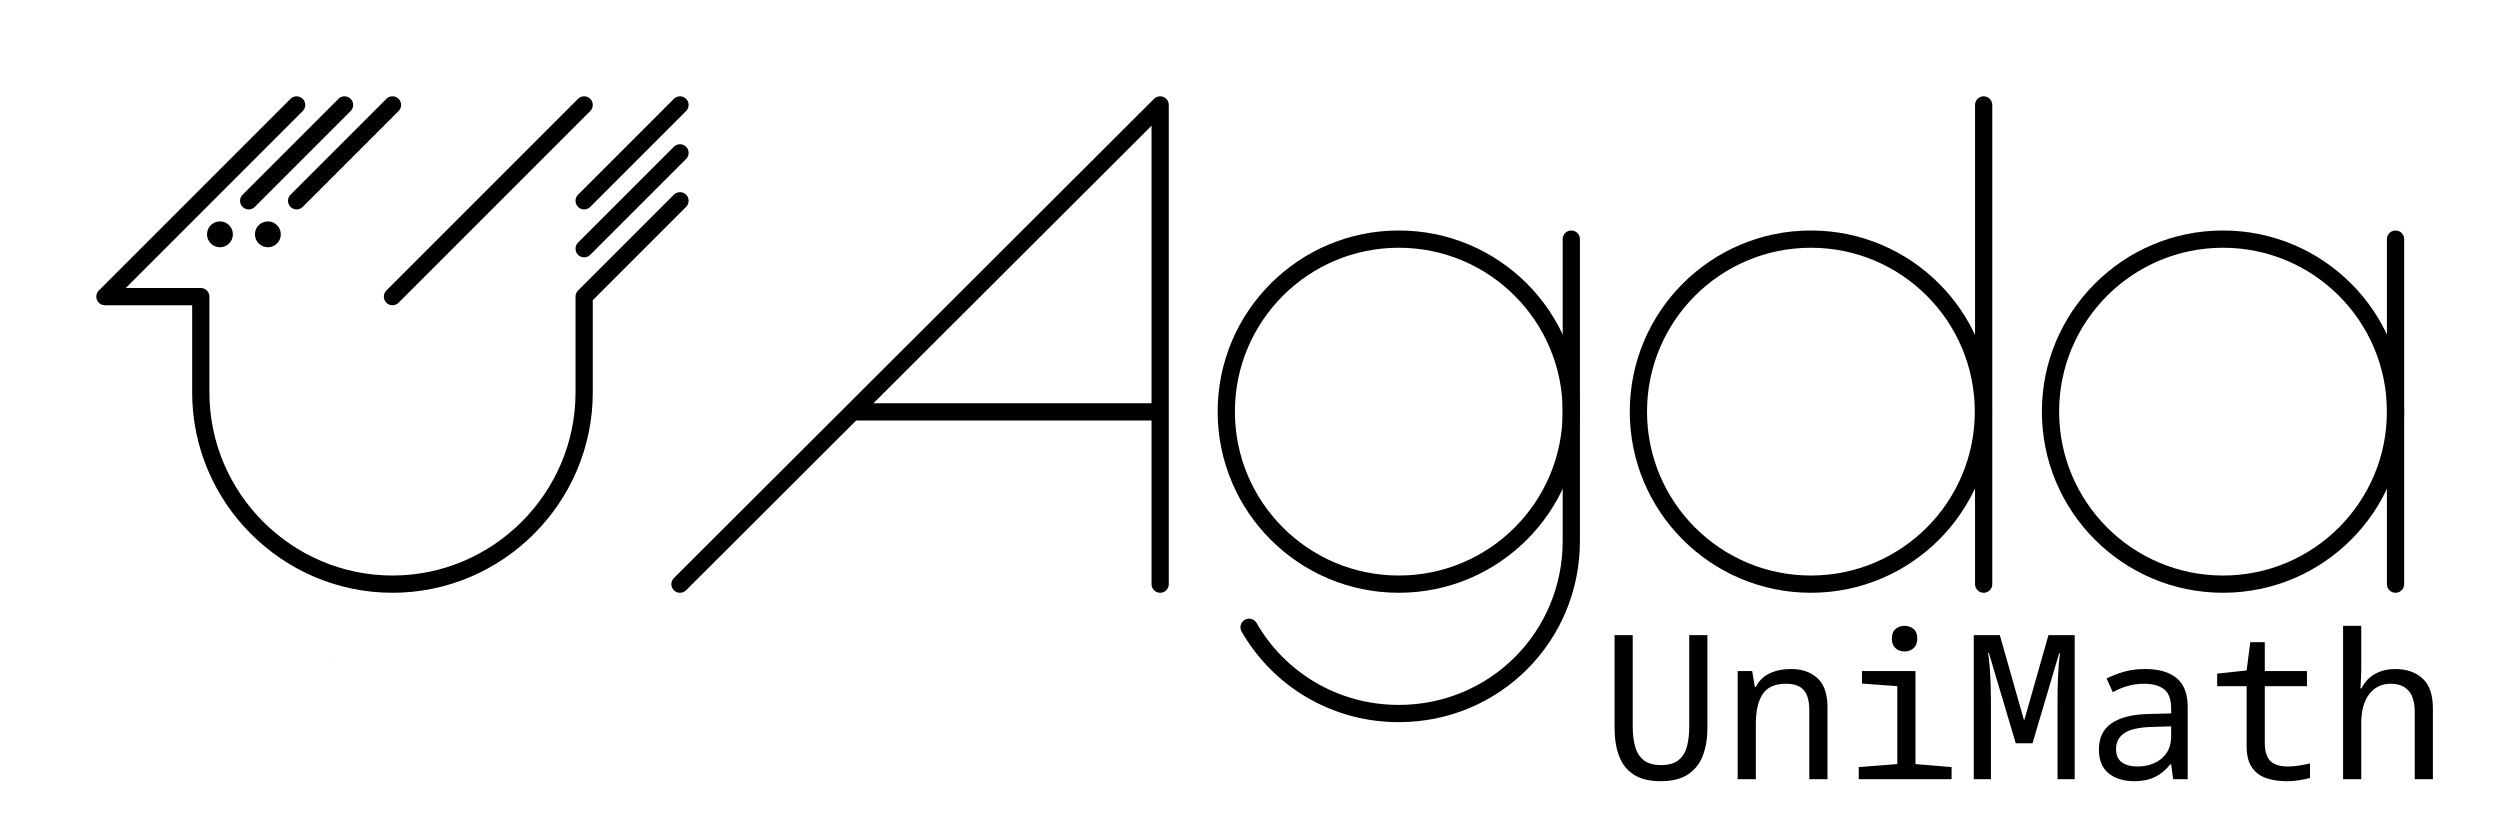
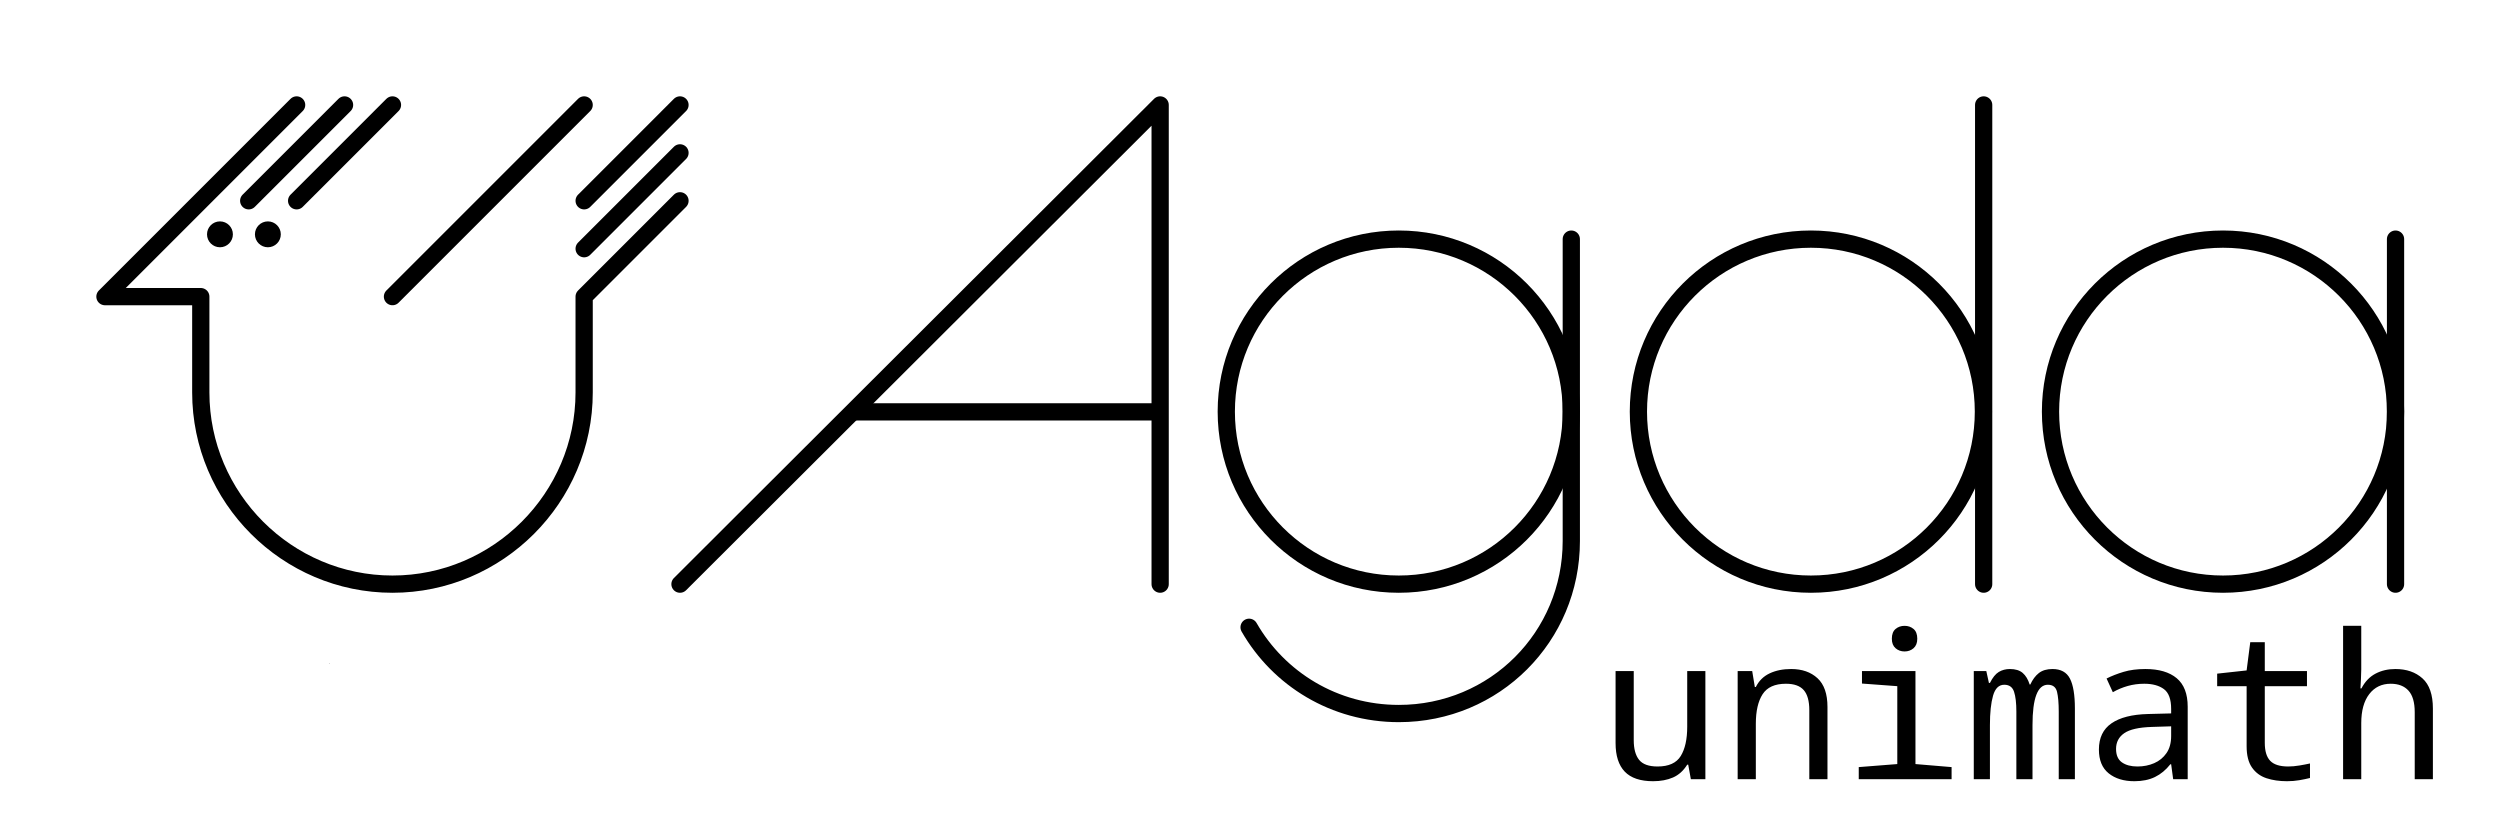
<svg xmlns="http://www.w3.org/2000/svg" width="5217" height="1707" version="1.1">
  <g>
    <g id="Page-1" fill="none" fill-rule="evenodd">
      <g id="Group">
        <g id="black-logotypes">
          <g id="logotype">
            <g id="logo">
              <circle id="left-eye" fill="#000000" class="fg" cx="459" cy="489" r="27" />
              <circle id="right-eye" fill="#000000" class="fg" cx="559" cy="489" r="27" />
              <path d="m1219,219l-400,400" id="wing" stroke="#000000" class="fg" stroke-width="36" stroke-linecap="round" stroke-linejoin="round" />
              <path d="m1419,319l-200,200" id="tail-middle" stroke="#000000" class="fg" stroke-width="36" stroke-linecap="round" stroke-linejoin="round" />
              <path d="m1419,219l-200,200" id="tail-top" stroke="#000000" class="fg" stroke-width="36" stroke-linecap="round" stroke-linejoin="round" />
              <path d="m719,219l-200,200" id="head-middle" stroke="#000000" class="fg" stroke-width="36" stroke-linecap="round" stroke-linejoin="round" />
              <path d="m819,219l-200,200" id="head-right" stroke="#000000" class="fg" stroke-width="36" stroke-linecap="round" stroke-linejoin="round" />
              <path d="m619,219l-400,400l200,0l0,200c0,220 180,400 400,400c220,0 400,-180 400,-400l0,-200l200,-200" id="body" stroke="#000000" class="fg" stroke-width="36" stroke-linecap="round" stroke-linejoin="round" />
            </g>
            <g id="type" stroke="#000000" class="fg" stroke-width="36">
              <g id="A">
                <polyline id="A-body" stroke-linecap="round" stroke-linejoin="round" points="1419,1219 2421,219 2421,1219 " />
                <path d="m1779,859.5l640.5,0" id="A-stroke" />
              </g>
              <g id="g">
                <circle id="g-body" cx="2919" cy="859" r="360" />
                <path d="m3279,499l0,630c0,200 -160,360 -360,360c-134.257,0 -250.489,-72.1 -312.397,-180" id="g-stroke" stroke-linecap="round" stroke-linejoin="round" />
              </g>
              <g id="d">
                <circle id="d-body" cx="3779" cy="859" r="360" />
                <path d="m4139.5,219l0,1000" id="d-stroke" stroke-linecap="round" stroke-linejoin="round" />
              </g>
              <g id="a">
                <circle id="a-body" cx="4639" cy="859" r="360" />
                <path d="m4999,499l0,720" id="a-stroke" stroke-linecap="round" stroke-linejoin="round" />
              </g>
            </g>
          </g>
        </g>
      </g>
    </g>
-     <text transform="matrix(1.61974 0 0 1.61974 -3108.15 -984.759)" xml:space="preserve" text-anchor="start" font-family="'Noto Sans Mono'" font-size="260" id="svg_1" y="1611.864" x="3980.85" stroke-width="0" class="fg">UniMath</text>
+     <text transform="matrix(1.61974 0 0 1.61974 -3108.15 -984.759)" xml:space="preserve" text-anchor="start" font-family="'Noto Sans Mono'" font-size="260" id="svg_1" y="1611.864" x="3980.85" stroke-width="0" class="fg">unimath</text>
    <path id="svg_3" d="m686.274,1384.619l0.569,0l0.176,-0.541l0.176,0.541l0.569,0l-0.46,0.334l0.176,0.541l-0.46,-0.334l-0.46,0.334l0.176,-0.541l-0.46,-0.334z" stroke-width="0" class="fg" />
  </g>
</svg>
